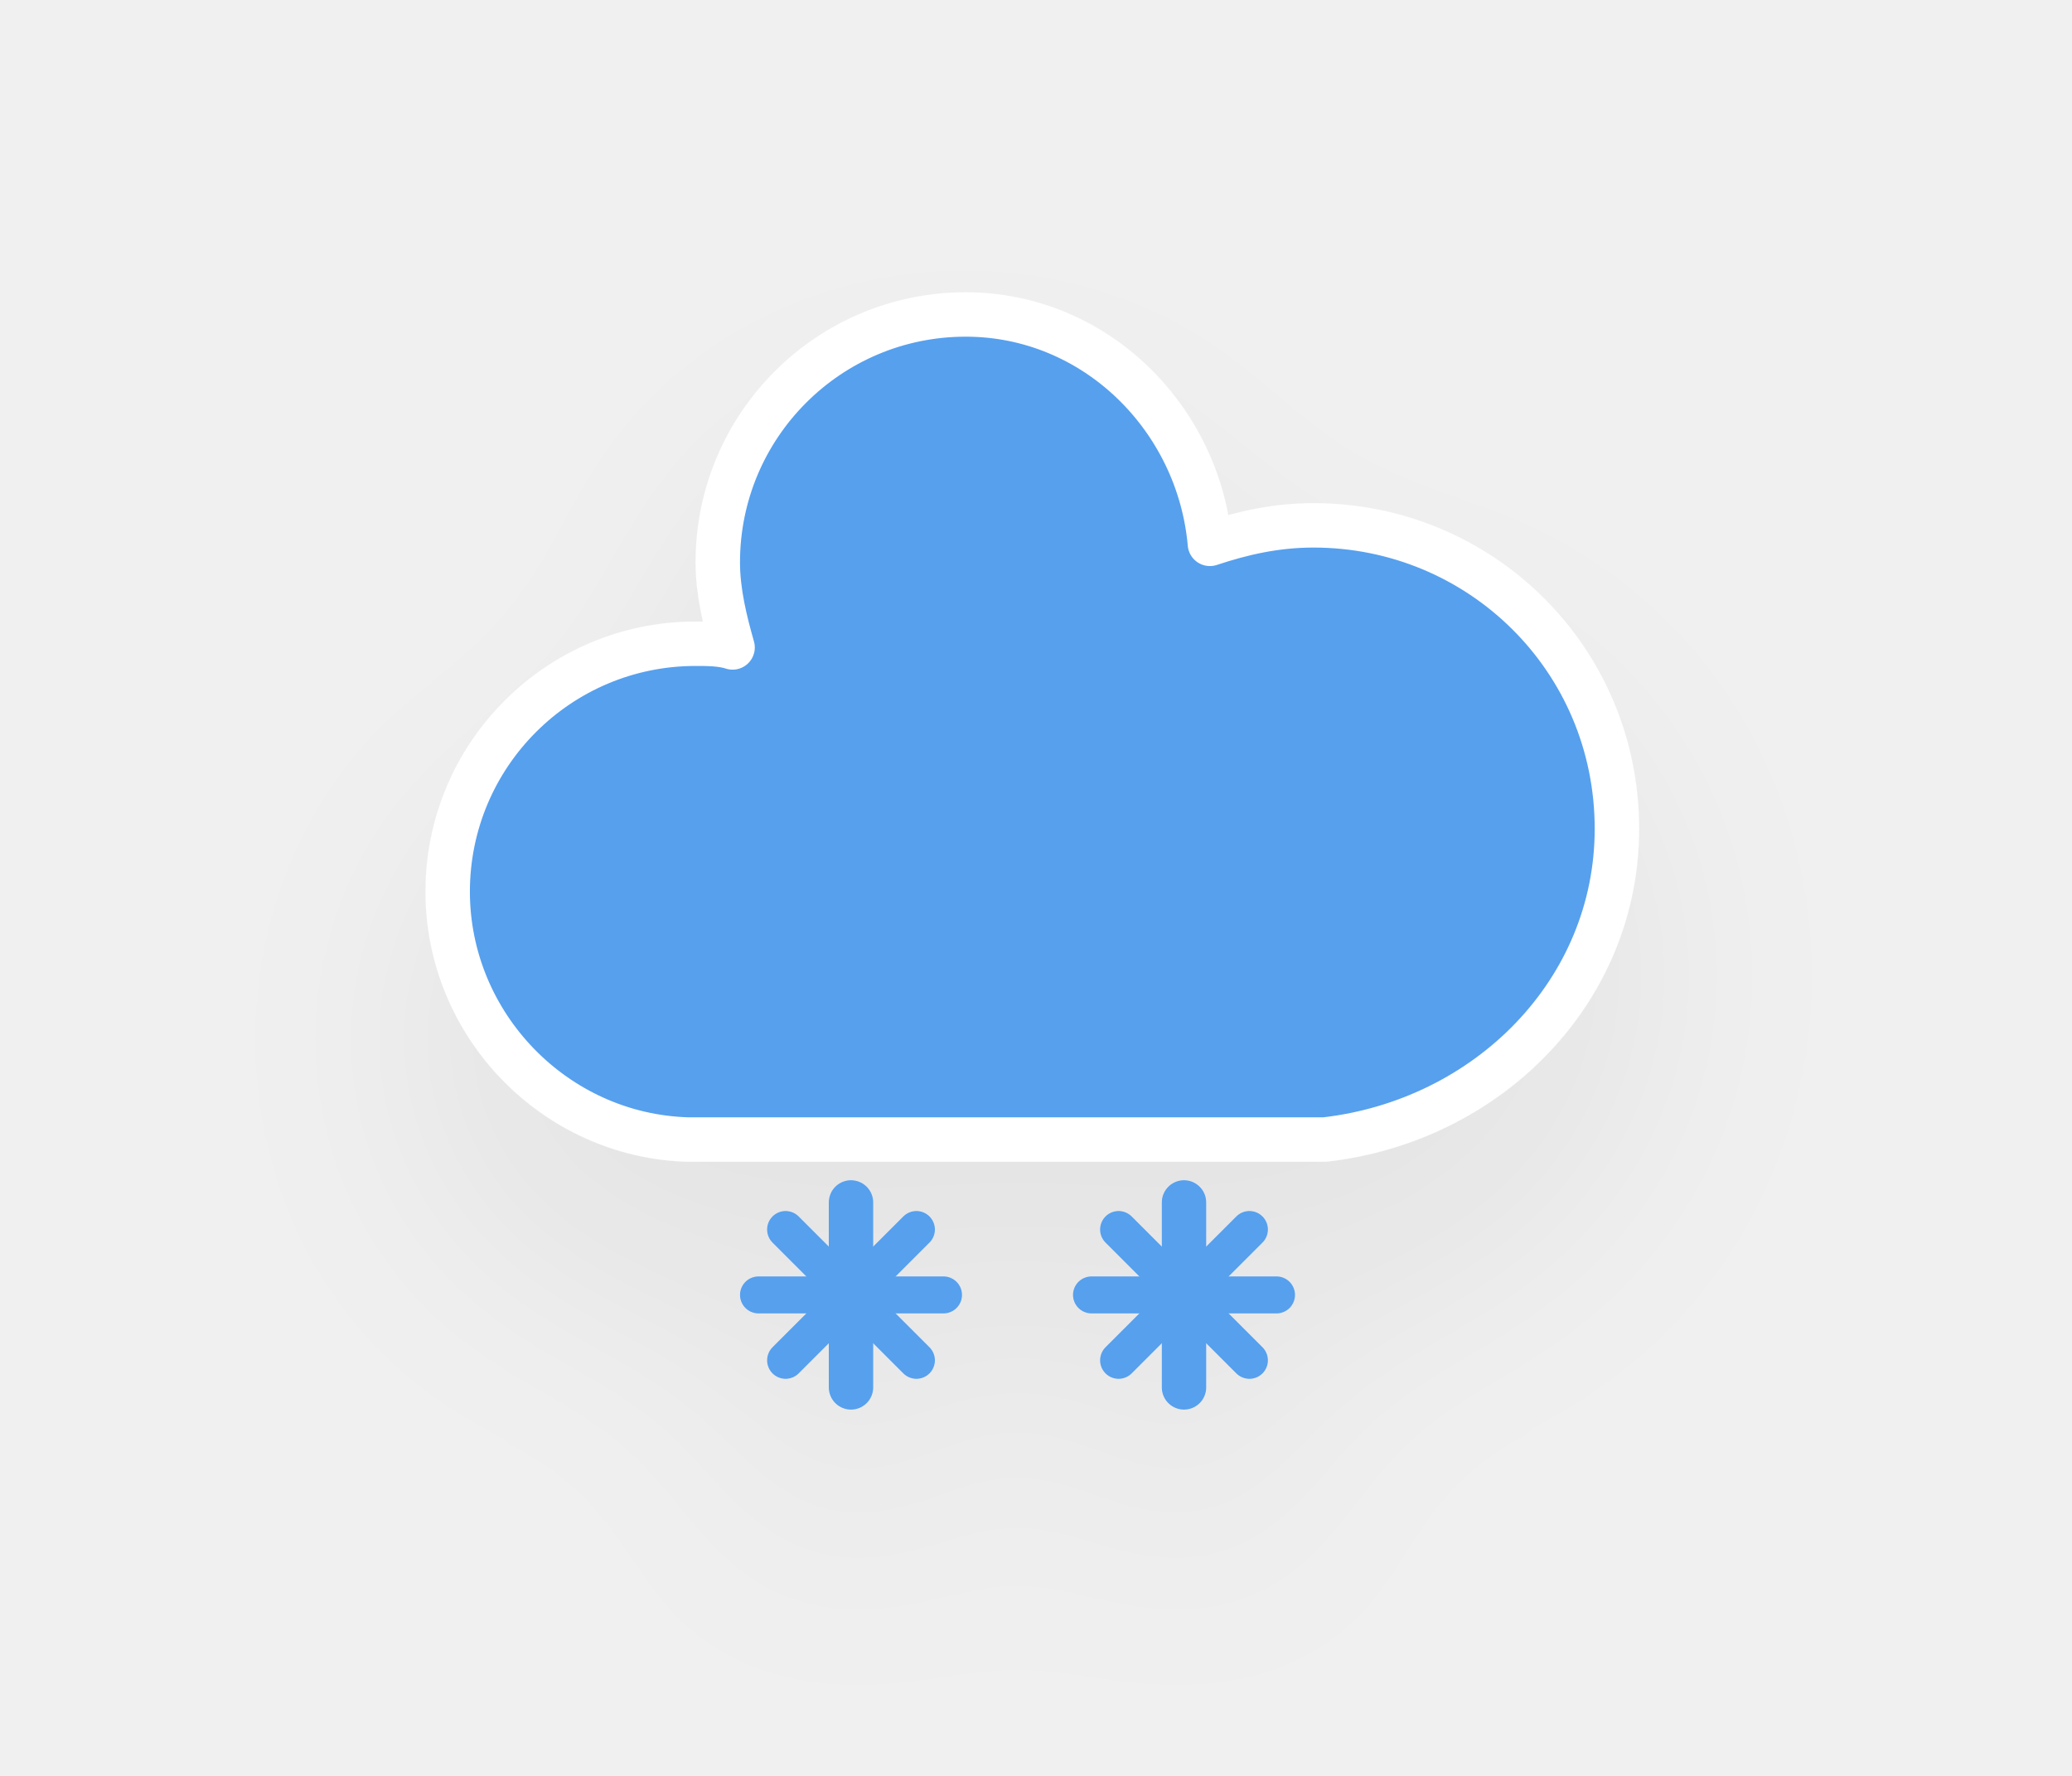
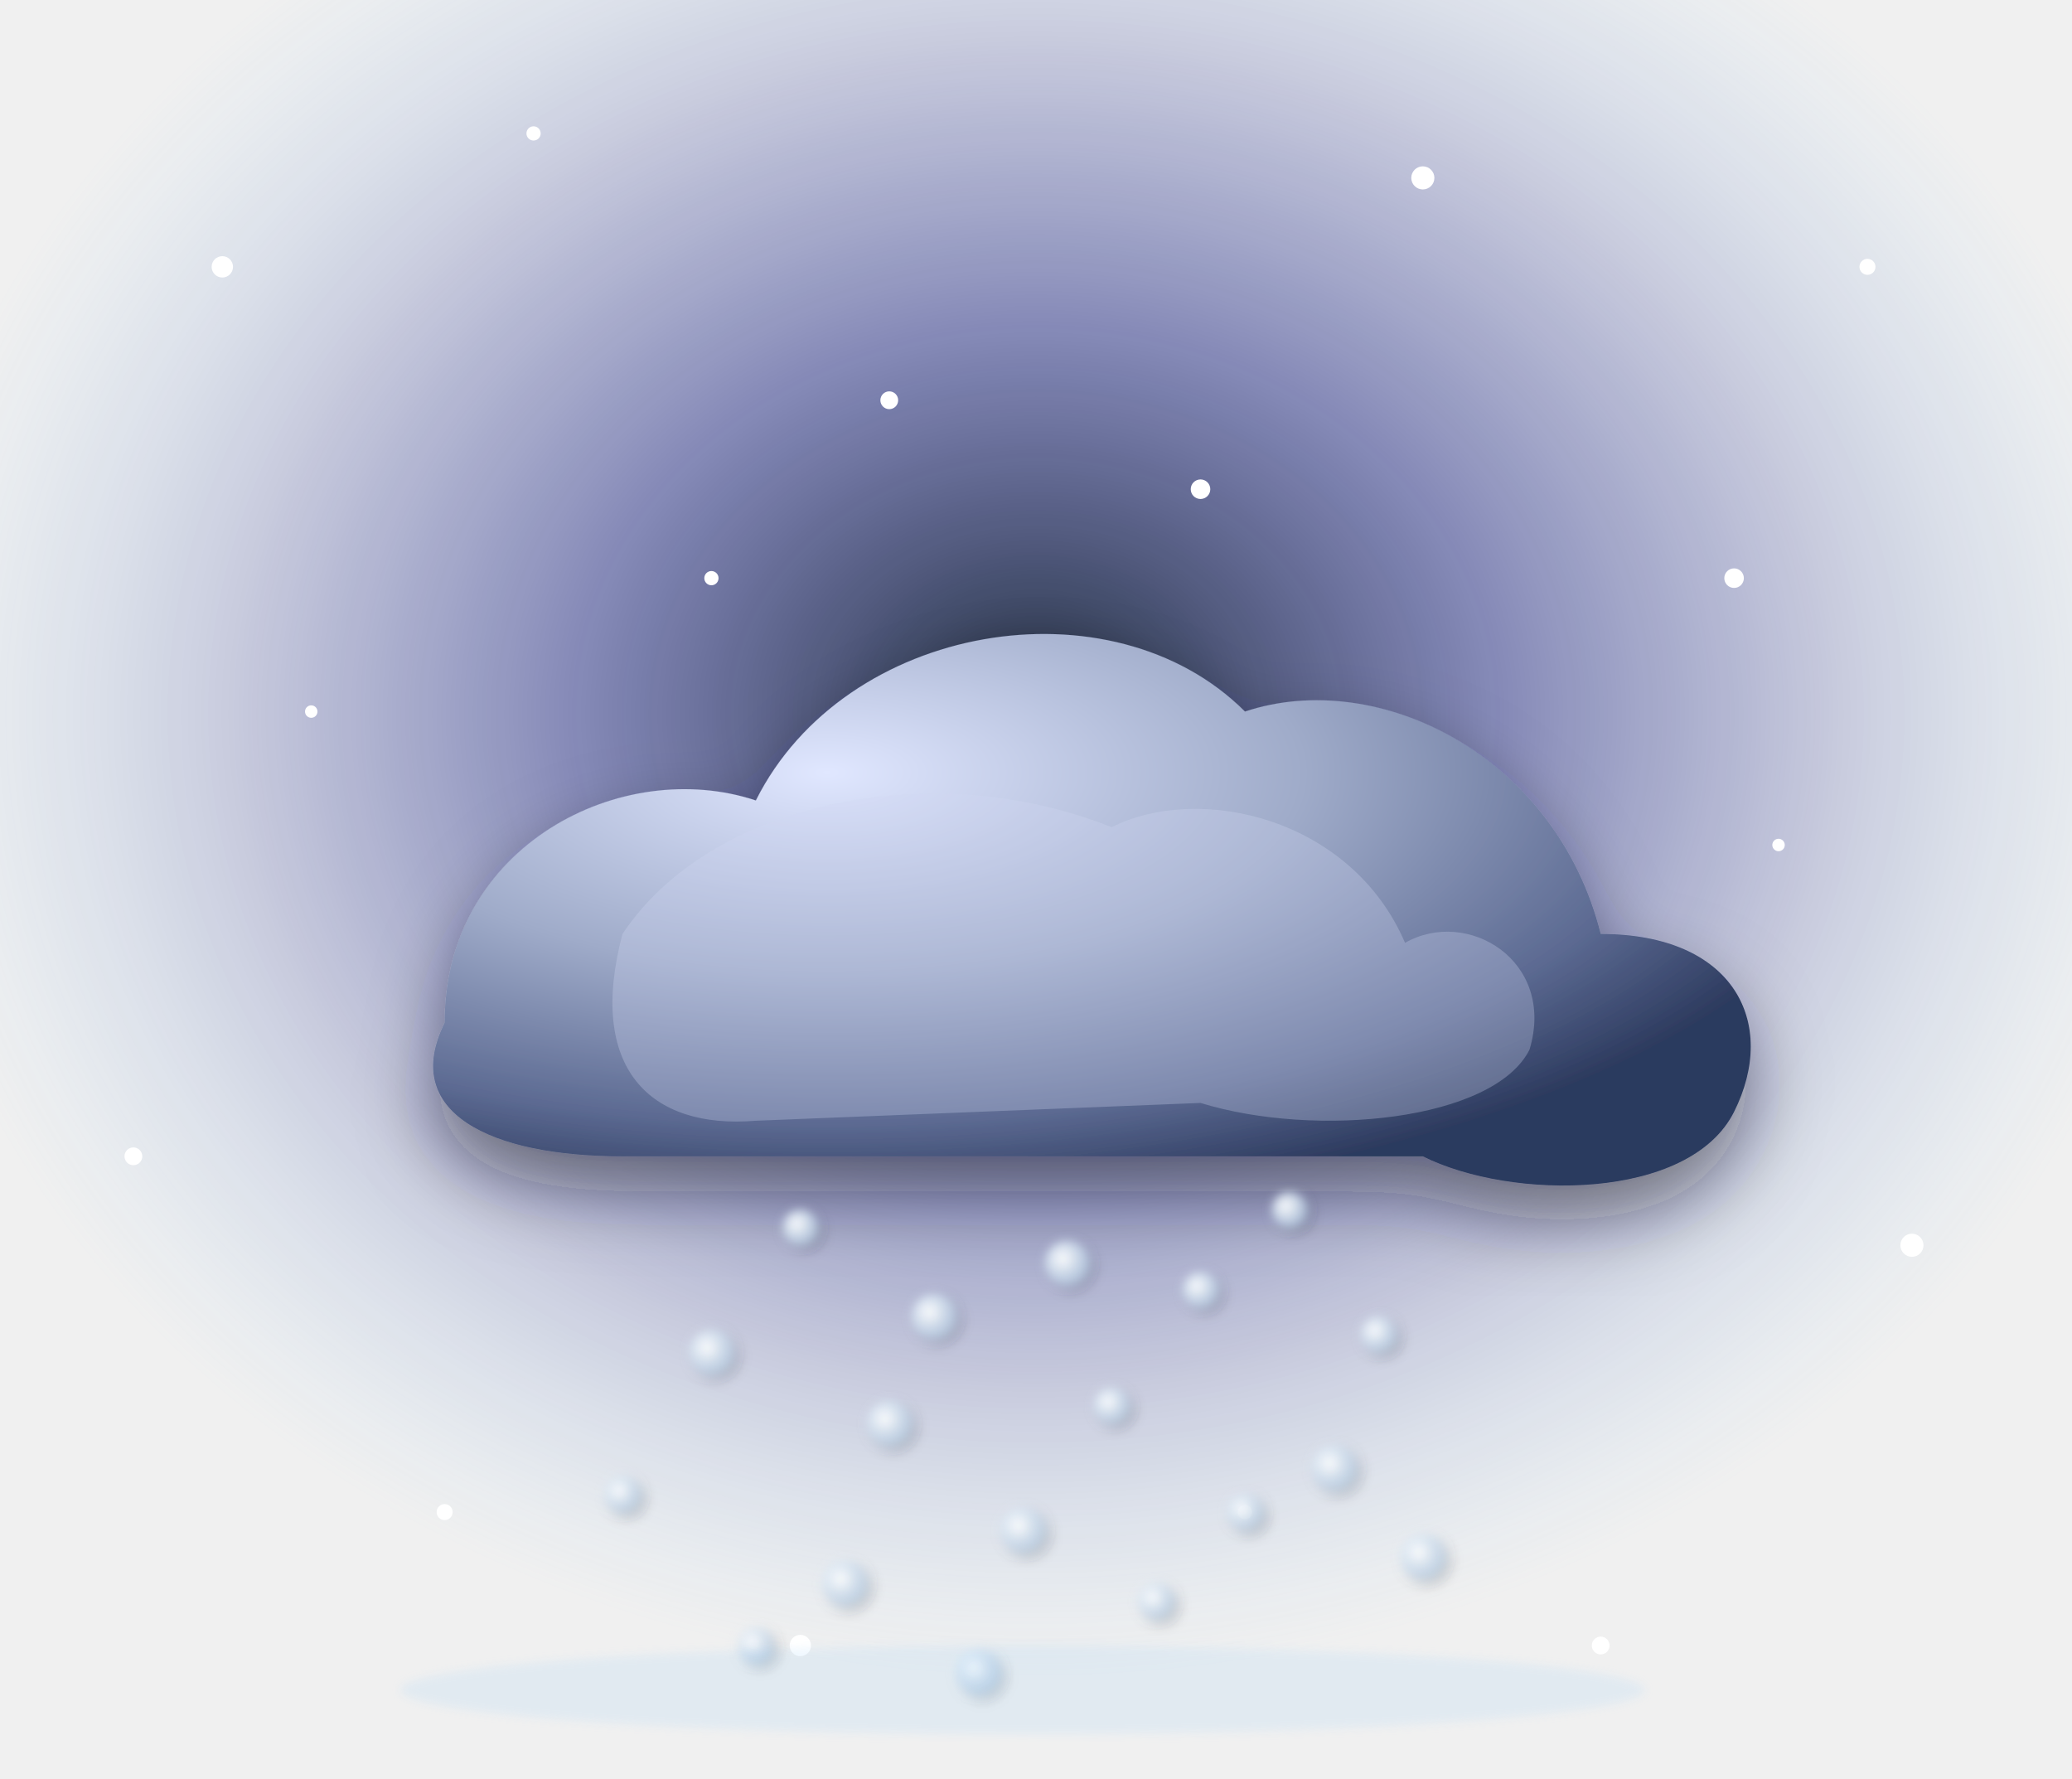
- <svg xmlns="http://www.w3.org/2000/svg" width="56" height="48" version="1.1">
+ <svg xmlns="http://www.w3.org/2000/svg" width="233" height="200" viewBox="0 0 233 200">
  <defs>
-     <filter id="blur" x="-.247" y="-.269" width="1.494" height="1.676">
-       <feGaussianBlur in="SourceAlpha" stdDeviation="3" />
-       <feOffset dx="0" dy="4" result="offsetblur" />
-       <feComponentTransfer>
-         <feFuncA slope="0.05" type="linear" />
-       </feComponentTransfer>
-       <feMerge>
-         <feMergeNode />
-         <feMergeNode in="SourceGraphic" />
-       </feMerge>
+     <radialGradient id="bgNight" cx="50%" cy="40%" r="55%">
+       <stop offset="0%" stop-color="#0D1B2A" stop-opacity="0.9" />
+       <stop offset="40%" stop-color="#1A237E" stop-opacity="0.5" />
+       <stop offset="70%" stop-color="#283593" stop-opacity="0.2" />
+       <stop offset="100%" stop-color="#64B5F6" stop-opacity="0" />
+     </radialGradient>
+     <radialGradient id="cloudNight" cx="30%" cy="25%" r="80%">
+       <stop offset="0%" stop-color="#E0E7FF" />
+       <stop offset="45%" stop-color="#9FABC9" />
+       <stop offset="80%" stop-color="#5C6A92" />
+       <stop offset="100%" stop-color="#2C3A5E" />
+     </radialGradient>
+     <radialGradient id="snowflakeNight" cx="40%" cy="40%" r="60%">
+       <stop offset="0%" stop-color="#FFFFFF" stop-opacity="1" />
+       <stop offset="100%" stop-color="#C0D8F0" stop-opacity="0.6" />
+     </radialGradient>
+     <filter id="cloudShadowNight" x="-20%" y="-20%" width="140%" height="140%">
+       <feDropShadow dx="0" dy="4" stdDeviation="4" flood-color="#0A1128" flood-opacity="0.5" />
    </filter>
-     <style type="text/css">
- /*
- ** CLOUDS
- */
- @keyframes am-weather-cloud-2 {
-   0% {
-     -webkit-transform: translate(0px,0px);
-        -moz-transform: translate(0px,0px);
-         -ms-transform: translate(0px,0px);
-             transform: translate(0px,0px);
-   }
+     <filter id="snowGlowNight" x="-50%" y="-50%" width="200%" height="200%">
+       <feGaussianBlur stdDeviation="0.5" />
+     </filter>
+     <filter id="snowShadowNight" x="-30%" y="-30%" width="160%" height="160%">
+       <feDropShadow dx="0.5" dy="0.5" stdDeviation="0.5" flood-color="#0A1128" flood-opacity="0.5" />
+     </filter>
+   </defs>
+   <style>
+     .bgLayerNight {
+       animation: bgPulseNight 8s ease-in-out infinite;
+     }
+     .cloudMoveNight {
+       animation: cloudFloatNight 6s ease-in-out infinite;
+     }
+     .snowflakeNight {
+       animation: fallLightSnowNight 4s ease-in-out infinite;
+       filter: url(#snowShadowNight);
+     }
+     .twinkleStar { animation: twinkle 3s ease-in-out infinite; }
+     .twinkleStarSlow { animation: twinkle 5s ease-in-out infinite; }
+     
+     /* Opóźnienia dla rzadkich płatków – zachowane */
+     .s1 { animation-delay: 0s; }
+     .s2 { animation-delay: 0.6s; }
+     .s3 { animation-delay: 1.2s; }
+     .s4 { animation-delay: 1.8s; }
+     .s5 { animation-delay: 2.4s; }
+     .s6 { animation-delay: 3.0s; }
+     .s7 { animation-delay: 0.3s; }
+     .s8 { animation-delay: 0.9s; }
+     .s9 { animation-delay: 1.5s; }
+     .s10 { animation-delay: 2.1s; }
+     .s11 { animation-delay: 2.7s; }
+     .s12 { animation-delay: 3.3s; }
+     .s13 { animation-delay: 0.5s; }
+     .s14 { animation-delay: 1.1s; }
+     .s15 { animation-delay: 1.7s; }
+     .s16 { animation-delay: 2.3s; }
+     .s17 { animation-delay: 2.9s; }
+     .s18 { animation-delay: 3.5s; }

-   50% {
-     -webkit-transform: translate(2px,0px);
-        -moz-transform: translate(2px,0px);
-         -ms-transform: translate(2px,0px);
-             transform: translate(2px,0px);
-   }
- 
-   100% {
-     -webkit-transform: translate(0px,0px);
-        -moz-transform: translate(0px,0px);
-         -ms-transform: translate(0px,0px);
-             transform: translate(0px,0px);
-   }
- }
- 
- .am-weather-cloud-2 {
-   -webkit-animation-name: am-weather-cloud-2;
-      -moz-animation-name: am-weather-cloud-2;
-           animation-name: am-weather-cloud-2;
-   -webkit-animation-duration: 3s;
-      -moz-animation-duration: 3s;
-           animation-duration: 3s;
-   -webkit-animation-timing-function: linear;
-      -moz-animation-timing-function: linear;
-           animation-timing-function: linear;
-   -webkit-animation-iteration-count: infinite;
-      -moz-animation-iteration-count: infinite;
-           animation-iteration-count: infinite;
- }
- 
- /*
- ** SNOW
- */
- @keyframes am-weather-snow {
-   0% {
-     -webkit-transform: translateX(0) translateY(0);
-        -moz-transform: translateX(0) translateY(0);
-         -ms-transform: translateX(0) translateY(0);
-             transform: translateX(0) translateY(0);
-   }
- 
-   33.33% {
-     -webkit-transform: translateX(-1.2px) translateY(2px);
-        -moz-transform: translateX(-1.2px) translateY(2px);
-         -ms-transform: translateX(-1.2px) translateY(2px);
-             transform: translateX(-1.2px) translateY(2px);
-   }
- 
-   66.66% {
-     -webkit-transform: translateX(1.4px) translateY(4px);
-        -moz-transform: translateX(1.4px) translateY(4px);
-         -ms-transform: translateX(1.4px) translateY(4px);
-             transform: translateX(1.4px) translateY(4px);
-     opacity: 1;
-   }
- 
-   100% {
-     -webkit-transform: translateX(-1.6px) translateY(6px);
-        -moz-transform: translateX(-1.6px) translateY(6px);
-         -ms-transform: translateX(-1.6px) translateY(6px);
-             transform: translateX(-1.6px) translateY(6px);
-     opacity: 0;
-   }
- }
- 
- .am-weather-snow-1 {
-   -webkit-animation-name: am-weather-snow;
-      -moz-animation-name: am-weather-snow;
-       -ms-animation-name: am-weather-snow;
-           animation-name: am-weather-snow;
-   -webkit-animation-duration: 2s;
-      -moz-animation-duration: 2s;
-       -ms-animation-duration: 2s;
-           animation-duration: 2s;
-   -webkit-animation-timing-function: linear;
-      -moz-animation-timing-function: linear;
-       -ms-animation-timing-function: linear;
-           animation-timing-function: linear;
-   -webkit-animation-iteration-count: infinite;
-      -moz-animation-iteration-count: infinite;
-       -ms-animation-iteration-count: infinite;
-           animation-iteration-count: infinite;
- }
- 
- .am-weather-snow-2 {
-   -webkit-animation-name: am-weather-snow;
-      -moz-animation-name: am-weather-snow;
-       -ms-animation-name: am-weather-snow;
-           animation-name: am-weather-snow;
-   -webkit-animation-delay: 1.2s;
-      -moz-animation-delay: 1.2s;
-       -ms-animation-delay: 1.2s;
-           animation-delay: 1.2s;
-   -webkit-animation-duration: 2s;
-      -moz-animation-duration: 2s;
-       -ms-animation-duration: 2s;
-           animation-duration: 2s;
-   -webkit-animation-timing-function: linear;
-      -moz-animation-timing-function: linear;
-       -ms-animation-timing-function: linear;
-           animation-timing-function: linear;
-   -webkit-animation-iteration-count: infinite;
-      -moz-animation-iteration-count: infinite;
-       -ms-animation-iteration-count: infinite;
-           animation-iteration-count: infinite;
- }
- 
-         </style>
-   </defs>
-   <g transform="translate(-4,-12)" filter="url(#blur)">
-     <g transform="translate(20,10)">
-       <g class="am-weather-cloud-2" style="-moz-animation-duration:3s;-moz-animation-iteration-count:infinite;-moz-animation-name:am-weather-cloud-2;-moz-animation-timing-function:linear;-webkit-animation-duration:3s;-webkit-animation-iteration-count:infinite;-webkit-animation-name:am-weather-cloud-2;-webkit-animation-timing-function:linear">
-         <path transform="translate(-20,-11)" d="m47.7 35.4c0-4.6-3.7-8.2-8.2-8.2-1 0-1.9 0.2-2.8 0.5-0.3-3.4-3.1-6.2-6.6-6.2-3.7 0-6.7 3-6.7 6.7 0 0.8 0.2 1.6 0.4 2.3-0.3-0.1-0.7-0.1-1-0.1-3.7 0-6.7 3-6.7 6.7 0 3.6 2.9 6.6 6.5 6.7h17.2c4.4-0.5 7.9-4 7.9-8.4z" fill="#57a0ee" stroke="#fff" stroke-linejoin="round" stroke-width="1.2" />
-       </g>
-       <g class="am-weather-snow-1" style="-moz-animation-duration:2s;-moz-animation-iteration-count:infinite;-moz-animation-name:am-weather-snow;-moz-animation-timing-function:linear;-ms-animation-duration:2s;-ms-animation-iteration-count:infinite;-ms-animation-name:am-weather-snow;-ms-animation-timing-function:linear;-webkit-animation-duration:2s;-webkit-animation-iteration-count:infinite;-webkit-animation-name:am-weather-snow;-webkit-animation-timing-function:linear">
-         <g transform="translate(7,28)" fill="none" stroke="#57a0ee" stroke-linecap="round">
-           <line transform="translate(0,9)" y1="-2.5" y2="2.5" stroke-width="1.2" />
-           <line transform="rotate(45,-10.864,4.5)" y1="-2.5" y2="2.5" />
-           <line transform="rotate(90,-4.5,4.5)" y1="-2.5" y2="2.5" />
-           <line transform="rotate(135,-1.864,4.5)" y1="-2.5" y2="2.5" />
-         </g>
-       </g>
-       <g class="am-weather-snow-2" style="-moz-animation-delay:1.2s;-moz-animation-duration:2s;-moz-animation-iteration-count:infinite;-moz-animation-name:am-weather-snow;-moz-animation-timing-function:linear;-ms-animation-delay:1.2s;-ms-animation-duration:2s;-ms-animation-iteration-count:infinite;-ms-animation-name:am-weather-snow;-ms-animation-timing-function:linear;-webkit-animation-delay:1.2s;-webkit-animation-duration:2s;-webkit-animation-iteration-count:infinite;-webkit-animation-name:am-weather-snow;-webkit-animation-timing-function:linear">
-         <g transform="translate(16,28)" fill="none" stroke="#57a0ee" stroke-linecap="round">
-           <line transform="translate(0,9)" y1="-2.5" y2="2.5" stroke-width="1.2" />
-           <line transform="rotate(45,-10.864,4.5)" y1="-2.5" y2="2.5" />
-           <line transform="rotate(90,-4.5,4.5)" y1="-2.5" y2="2.5" />
-           <line transform="rotate(135,-1.864,4.5)" y1="-2.5" y2="2.5" />
-         </g>
-       </g>
-     </g>
+     @keyframes bgPulseNight {
+       0%,100% { opacity: 0.85; }
+       50% { opacity: 1; }
+     }
+     @keyframes cloudFloatNight {
+       0%,100% { transform: translateX(0) translateY(0); }
+       50% { transform: translateX(-3px) translateY(-2px); }
+     }
+     @keyframes fallLightSnowNight {
+       0% { transform: translateY(-15px) translateX(0) rotate(0deg); opacity: 0; }
+       20% { opacity: 0.8; }
+       80% { opacity: 0.7; }
+       100% { transform: translateY(50px) translateX(-5px) rotate(180deg); opacity: 0; }
+     }
+     @keyframes twinkle {
+       0%,100% { opacity: 0.2; transform: scale(0.8); }
+       50% { opacity: 1; transform: scale(1.2); }
+     }
+   </style>
+   <rect width="233" height="200" fill="url(#bgNight)" class="bgLayerNight" />
+   <g fill="#FFFFFF">
+     <circle cx="25" cy="30" r="1.2" class="twinkleStar" style="animation-delay: 0s" />
+     <circle cx="60" cy="15" r="0.8" class="twinkleStarSlow" style="animation-delay: 0.5s" />
+     <circle cx="100" cy="45" r="1" class="twinkleStar" style="animation-delay: 1.2s" />
+     <circle cx="160" cy="20" r="1.3" class="twinkleStar" style="animation-delay: 2s" />
+     <circle cx="210" cy="30" r="0.9" class="twinkleStarSlow" style="animation-delay: 0.8s" />
+     <circle cx="195" cy="65" r="1.1" class="twinkleStar" style="animation-delay: 1.5s" />
+     <circle cx="35" cy="80" r="0.7" class="twinkleStar" style="animation-delay: 2.5s" />
+     <circle cx="15" cy="130" r="1" class="twinkleStarSlow" style="animation-delay: 0.3s" />
+     <circle cx="50" cy="170" r="0.9" class="twinkleStar" style="animation-delay: 1.8s" />
+     <circle cx="90" cy="185" r="1.2" class="twinkleStar" style="animation-delay: 2.2s" />
+     <circle cx="140" cy="170" r="0.8" class="twinkleStarSlow" style="animation-delay: 0.6s" />
+     <circle cx="180" cy="185" r="1" class="twinkleStar" style="animation-delay: 1.1s" />
+     <circle cx="215" cy="140" r="1.3" class="twinkleStar" style="animation-delay: 2.8s" />
+     <circle cx="175" cy="105" r="0.9" class="twinkleStarSlow" style="animation-delay: 1.4s" />
+     <circle cx="55" cy="105" r="0.6" class="twinkleStar" style="animation-delay: 3s" />
+     <circle cx="135" cy="55" r="1.1" class="twinkleStar" style="animation-delay: 0.9s" />
+     <circle cx="80" cy="65" r="0.8" class="twinkleStarSlow" style="animation-delay: 1.7s" />
+     <circle cx="200" cy="95" r="0.7" class="twinkleStar" style="animation-delay: 2.3s" />
  </g>
+   <g class="cloudMoveNight" filter="url(#cloudShadowNight)">
+     <path d="M 50,115               C 50,95 70,85 85,90               C 95,70 125,65 140,80               C 155,75 175,85 180,105               C 195,105 200,115 195,125               C 190,135 170,135 160,130               L 70,130               C 55,130 45,125 50,115 Z" fill="url(#cloudNight)" />
+     <path d="M 70,105 C 80,90 105,85 125,93 C 135,88 152,92 158,106 C 165,102 175,108 172,118 C 168,126 148,128 135,124 L 85,126 C 73,127 66,120 70,105 Z" fill="#D0D8F0" opacity="0.3" />
+   </g>
+   <g filter="url(#snowGlowNight)">
+     <circle class="snowflakeNight s1" cx="90" cy="138" r="2" fill="url(#snowflakeNight)" />
+     <circle class="snowflakeNight s2" cx="120" cy="142" r="2.5" fill="url(#snowflakeNight)" />
+     <circle class="snowflakeNight s3" cx="145" cy="136" r="2" fill="url(#snowflakeNight)" />
+     <circle class="snowflakeNight s4" cx="105" cy="148" r="2.5" fill="url(#snowflakeNight)" />
+     <circle class="snowflakeNight s5" cx="135" cy="145" r="2" fill="url(#snowflakeNight)" />
+     <circle class="snowflakeNight s6" cx="80" cy="152" r="2.5" fill="url(#snowflakeNight)" />
+     <circle class="snowflakeNight s7" cx="155" cy="150" r="2" fill="url(#snowflakeNight)" />
+     <circle class="snowflakeNight s8" cx="100" cy="160" r="2.5" fill="url(#snowflakeNight)" />
+     <circle class="snowflakeNight s9" cx="125" cy="158" r="2" fill="url(#snowflakeNight)" />
+     <circle class="snowflakeNight s10" cx="150" cy="165" r="2.5" fill="url(#snowflakeNight)" />
+     <circle class="snowflakeNight s11" cx="70" cy="168" r="2" fill="url(#snowflakeNight)" />
+     <circle class="snowflakeNight s12" cx="115" cy="172" r="2.5" fill="url(#snowflakeNight)" />
+     <circle class="snowflakeNight s13" cx="140" cy="170" r="2" fill="url(#snowflakeNight)" />
+     <circle class="snowflakeNight s14" cx="95" cy="178" r="2.5" fill="url(#snowflakeNight)" />
+     <circle class="snowflakeNight s15" cx="130" cy="180" r="2" fill="url(#snowflakeNight)" />
+     <circle class="snowflakeNight s16" cx="160" cy="175" r="2.5" fill="url(#snowflakeNight)" />
+     <circle class="snowflakeNight s17" cx="85" cy="185" r="2" fill="url(#snowflakeNight)" />
+     <circle class="snowflakeNight s18" cx="110" cy="188" r="2.5" fill="url(#snowflakeNight)" />
+   </g>
+   <ellipse cx="115" cy="190" rx="70" ry="5" fill="#90CAF9" opacity="0.15" filter="url(#snowGlowNight)" />
</svg>
